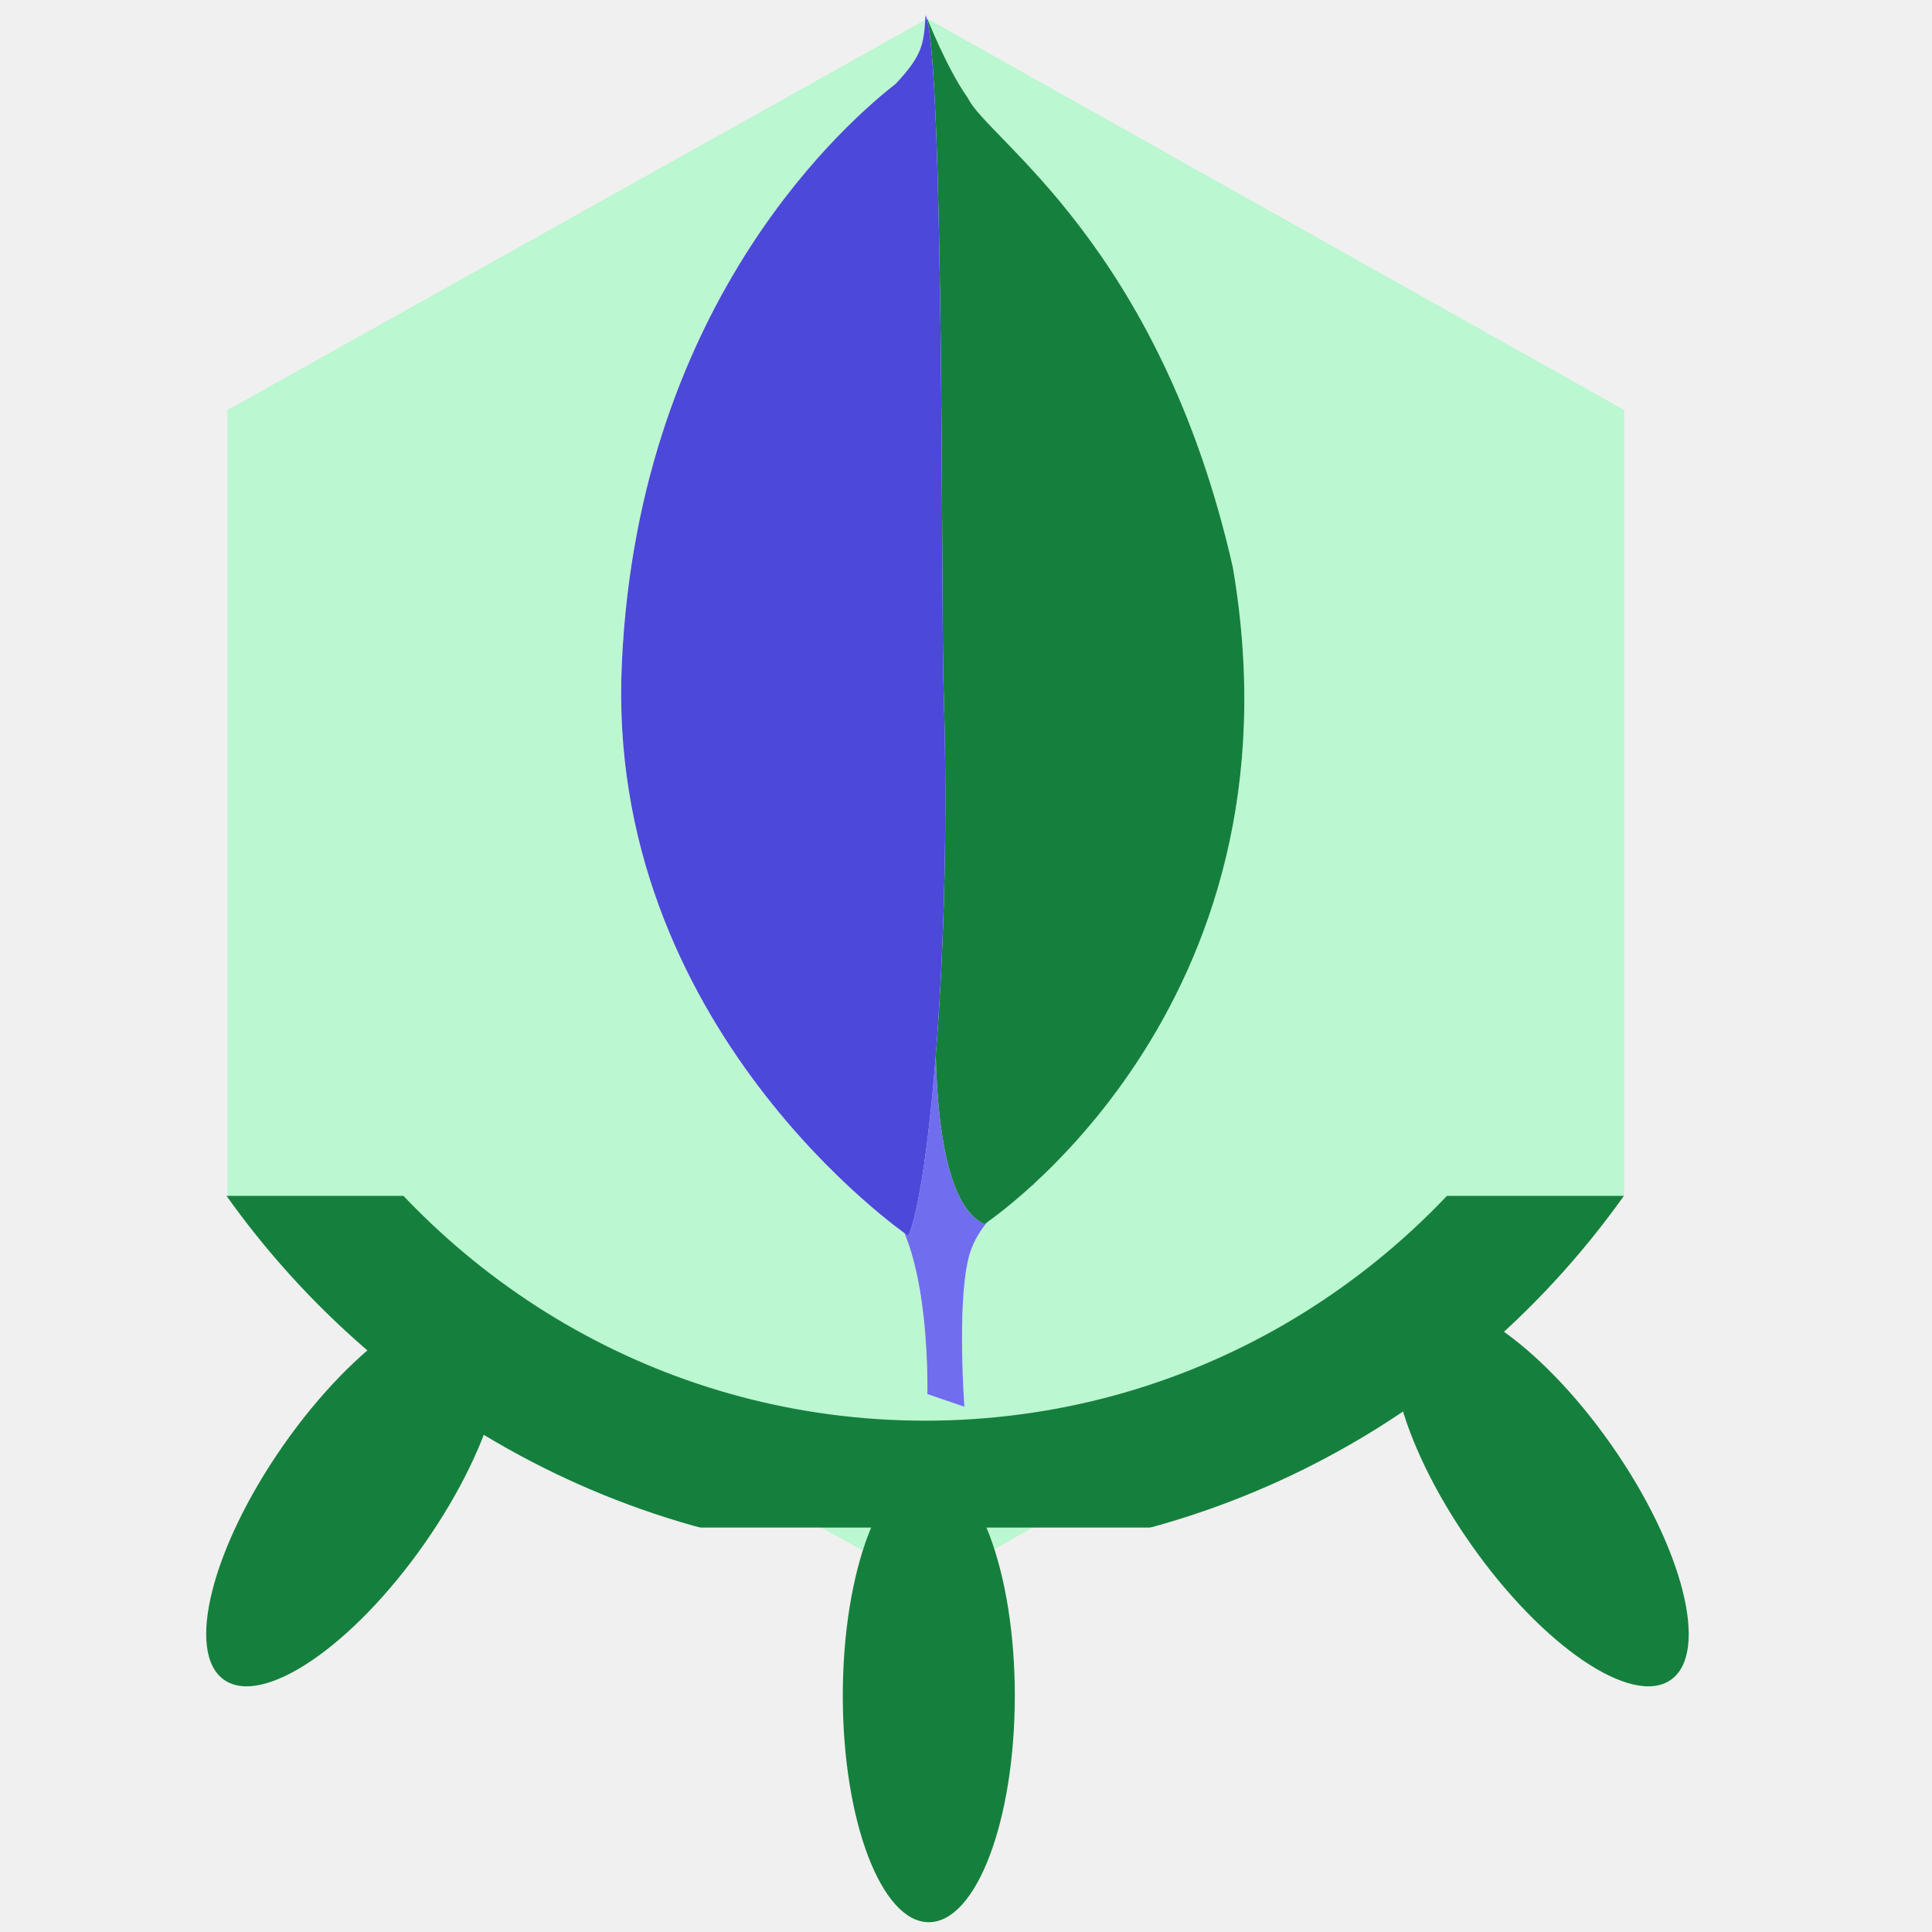
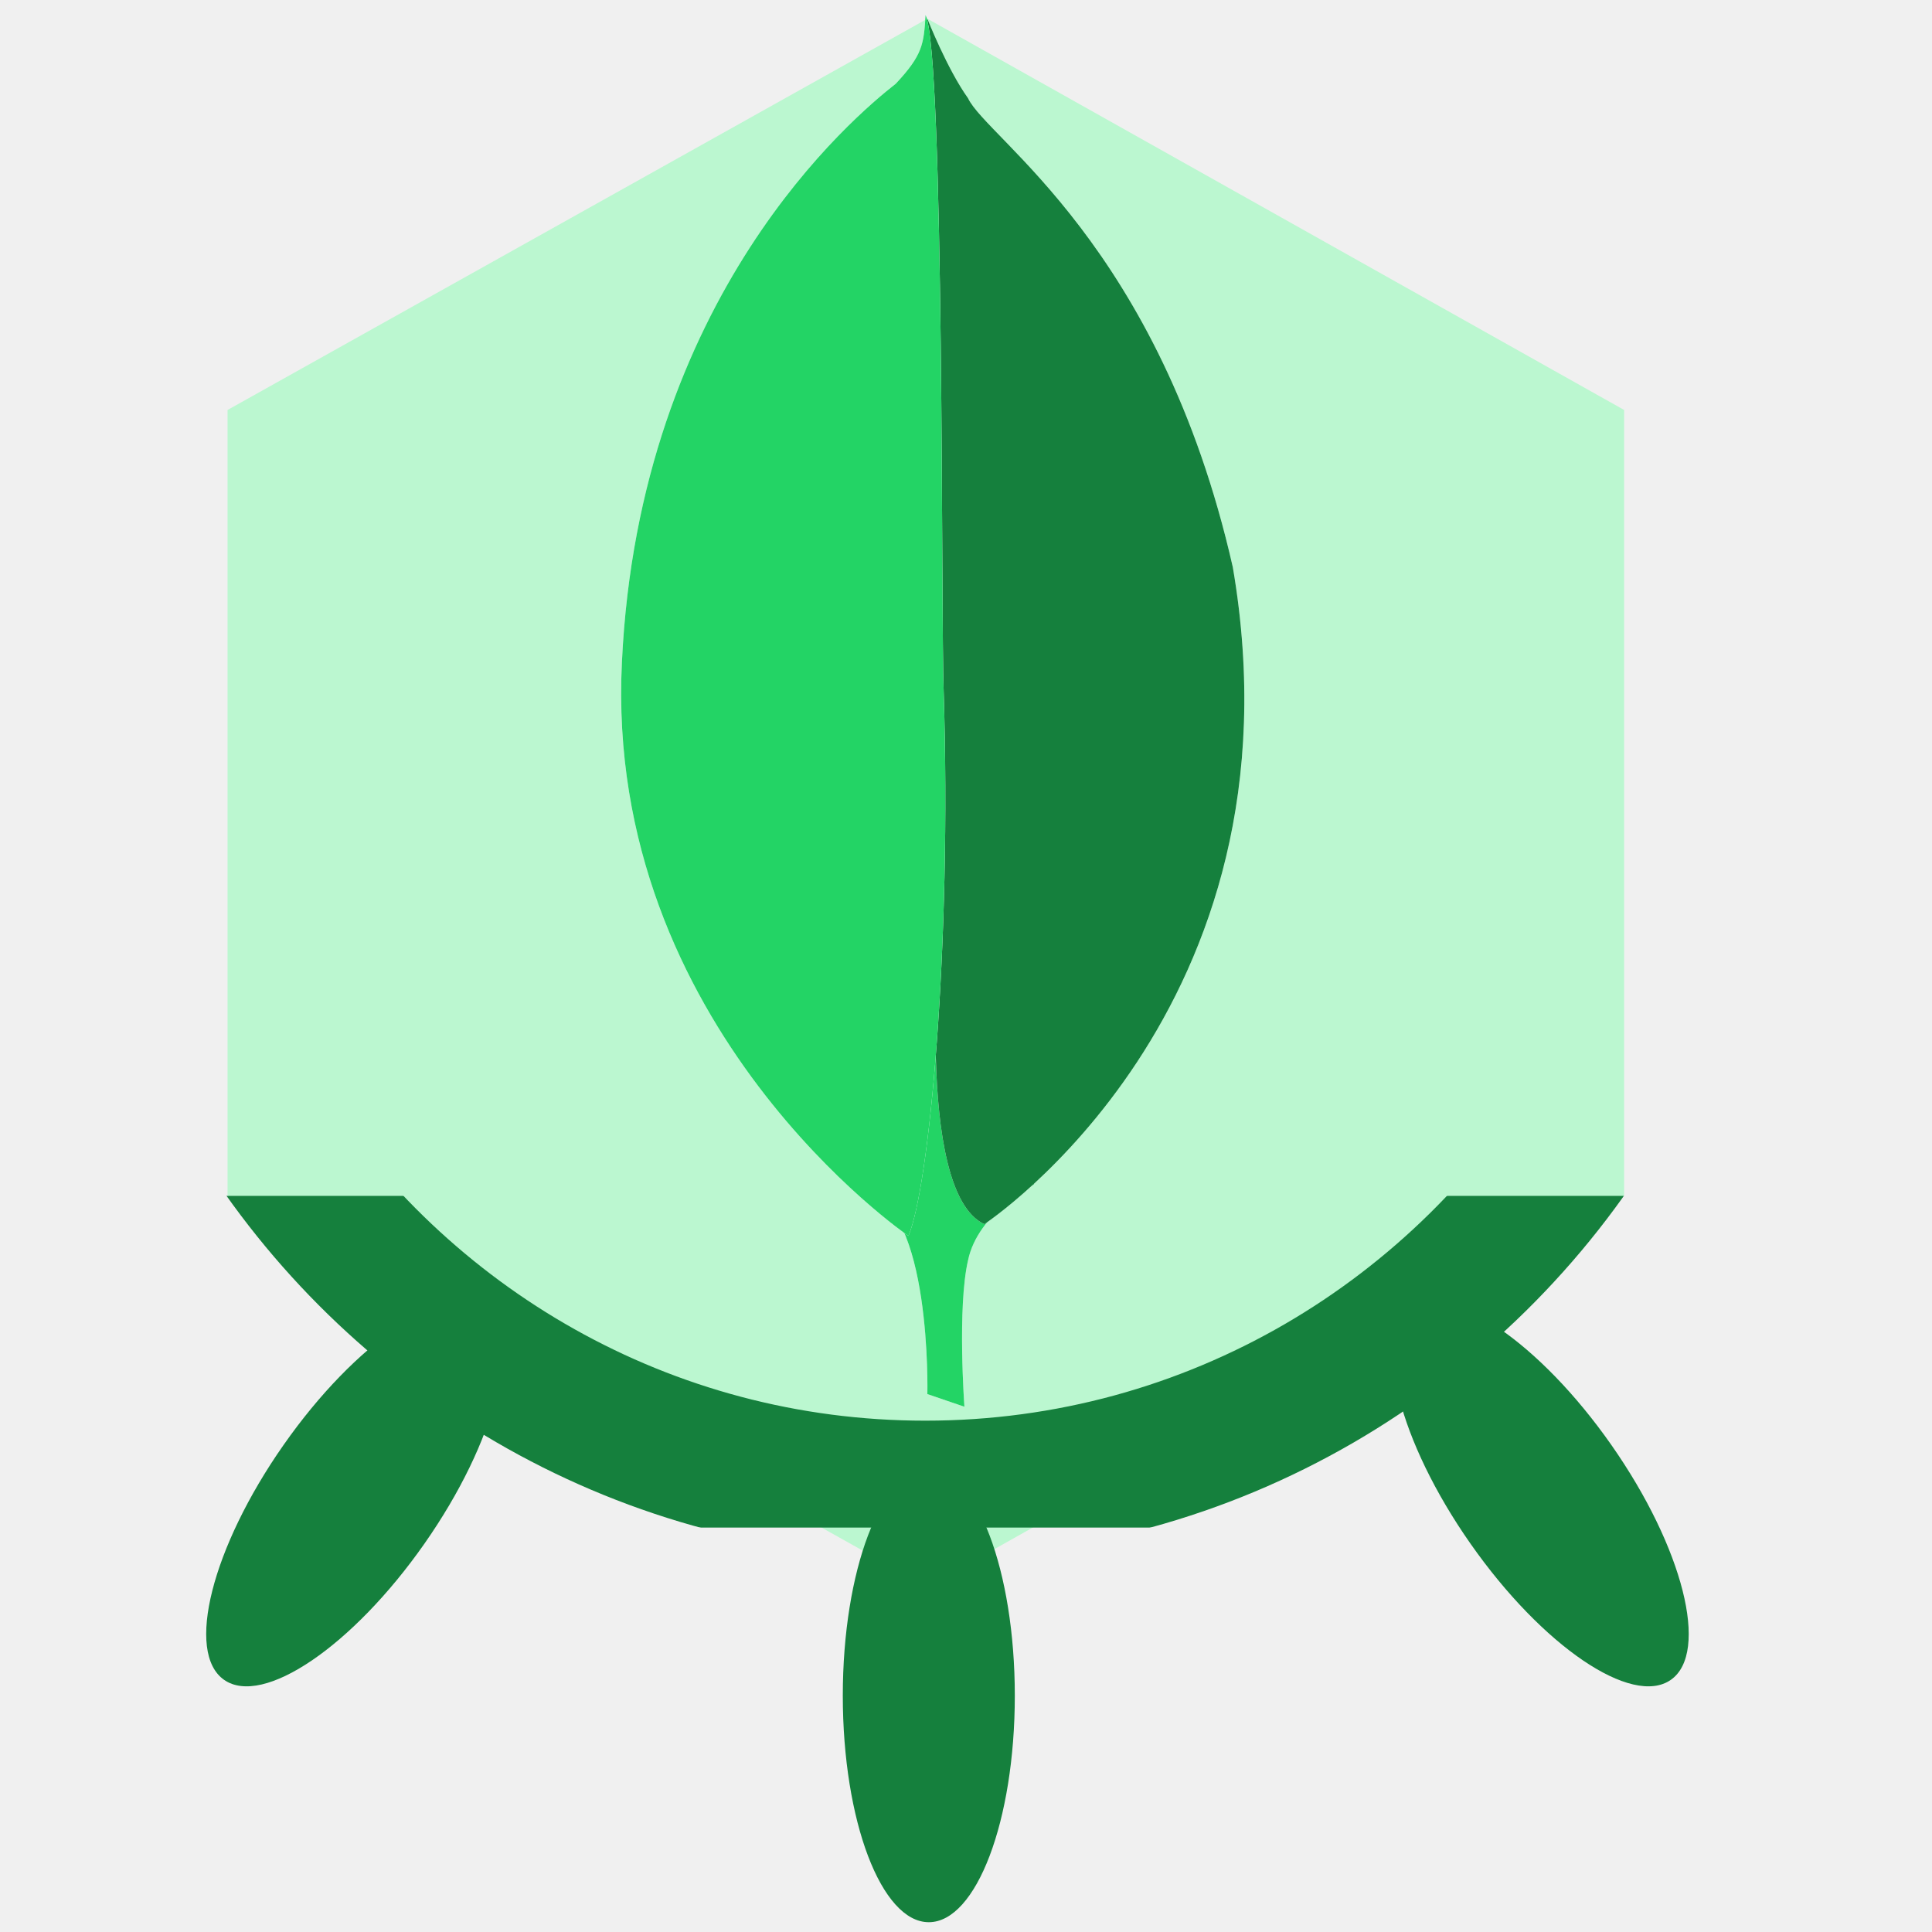
- <svg xmlns="http://www.w3.org/2000/svg" width="40" height="40" version="1.1" viewBox="0 0 40 40">
-   <defs>
+ <svg xmlns="http://www.w3.org/2000/svg" width="40" height="40" version="1.1" viewBox="0 0 40 40" id="svg315">
+   <defs id="defs269">
    <mask id="c" fill="#ffffff">
-       <path d="m0 0h313.3v159.86h-313.3z" fill="#fff" fill-rule="evenodd" />
+       <path d="m0 0h313.3v159.86h-313.3z" fill="#fff" fill-rule="evenodd" id="path266" />
    </mask>
  </defs>
  <mask id="a" fill="#ffffff">
-     <path d="m0 0h313.3v159.86h-313.3z" fill="#fff" fill-rule="evenodd" />
+     <path d="m0 0h313.3v159.86h-313.3z" fill="#fff" fill-rule="evenodd" id="path271" />
  </mask>
  <mask id="b" fill="#ffffff">
-     <path d="m0 0h313.3v159.86h-313.3z" fill="#fff" fill-rule="evenodd" />
+     <path d="m0 0h313.3v159.86h-313.3z" fill="#fff" fill-rule="evenodd" id="path274" />
  </mask>
-   <g transform="translate(.39981 .35404)">
-     <g transform="matrix(.49527 0 0 .49527 5.0758 3.2126)">
-       <g transform="matrix(1.7758,0,0,1.7758,-164.24,-70.425)">
-         <g transform="translate(96.564,87.836)" fill="#66ff9a" stroke-width="3.24">
-           <polygon class="st0" transform="matrix(.72255 0 0 .7031 -28.717 -125.97)" points="55.7 158 32.9 144.9 32.9 118.6 55.7 105.5 78.4 118.6 78.4 144.9" fill="#bbf7d0" />
+   <g transform="translate(.39981 .35404)" id="g299">
+     <g transform="matrix(.49527 0 0 .49527 5.0758 3.2126)" id="g297">
+       <g transform="matrix(1.7758,0,0,1.7758,-164.24,-70.425)" id="g295">
+         <g transform="translate(96.564,87.836)" fill="#66ff9a" stroke-width="3.24" id="g279">
+           <polygon class="st0" transform="matrix(.72255 0 0 .7031 -28.717 -125.97)" points="55.7 158 32.9 144.9 32.9 118.6 55.7 105.5 78.4 118.6 78.4 144.9" fill="#bbf7d0" id="polygon277" />
        </g>
-         <g transform="matrix(.15831 0 0 .15831 83.649 18.463)" fill="#005e20" fill-rule="evenodd">
-           <g transform="matrix(1.0777,0,0,-1.0777,-10.799,451.79)">
-             <g transform="matrix(.94489 0 0 .94489 8.6963 2.7018)" fill="#15803d" mask="url(#c)">
-               <path transform="rotate(35,137.93,151.55)" d="m203.46 95.688c6.936 0 12.559-14.809 12.559-33.077s-5.623-33.077-12.559-33.077-12.559 14.809-12.559 33.077 5.623 33.077 12.559 33.077z" />
-               <path transform="matrix(-.81915 .57358 .57358 .81915 58.085 47.705)" d="m30.142 95.688c6.936 0 12.559-14.809 12.559-33.077s-5.623-33.077-12.559-33.077c-6.936 0-12.559 14.809-12.559 33.077s5.623 33.077 12.559 33.077z" />
-               <path d="m153.24 119.95c-6.936 0-12.559-14.809-12.559-33.077s5.623-33.077 12.559-33.077c6.936 0 12.559 14.809 12.559 33.077s-5.623 33.077-12.559 33.077z" />
+         <g transform="matrix(.15831 0 0 .15831 83.649 18.463)" fill="#005e20" fill-rule="evenodd" id="g293">
+           <g transform="matrix(1.0777,0,0,-1.0777,-10.799,451.79)" id="g291">
+             <g transform="matrix(.94489 0 0 .94489 8.6963 2.7018)" fill="#15803d" mask="url(#c)" id="g287">
+               <path transform="rotate(35,137.93,151.55)" d="m203.46 95.688c6.936 0 12.559-14.809 12.559-33.077s-5.623-33.077-12.559-33.077-12.559 14.809-12.559 33.077 5.623 33.077 12.559 33.077z" id="path281" />
+               <path transform="matrix(-.81915 .57358 .57358 .81915 58.085 47.705)" d="m30.142 95.688c6.936 0 12.559-14.809 12.559-33.077s-5.623-33.077-12.559-33.077c-6.936 0-12.559 14.809-12.559 33.077s5.623 33.077 12.559 33.077z" id="path283" />
+               <path d="m153.24 119.95c-6.936 0-12.559-14.809-12.559-33.077s5.623-33.077 12.559-33.077c6.936 0 12.559 14.809 12.559 33.077s-5.623 33.077-12.559 33.077z" id="path285" />
            </g>
-             <path transform="matrix(.94489 0 0 .94489 8.6963 2.7018)" d="m251.47 173.1c-20.23-33.61-56.89-56.068-98.756-56.068-40.721 0-76.516 21.246-97.059 53.335" fill="none" mask="url(#c)" stroke="#15803d" stroke-width="19.999" />
+             <path transform="matrix(.94489 0 0 .94489 8.6963 2.7018)" d="m251.47 173.1c-20.23-33.61-56.89-56.068-98.756-56.068-40.721 0-76.516 21.246-97.059 53.335" fill="none" mask="url(#c)" stroke="#15803d" stroke-width="19.999" id="path289" />
          </g>
        </g>
      </g>
    </g>
  </g>
-   <g transform="translate(42.937 -2.1959)" stroke-width=".203">
-     <path d="m-22.97 31.321-0.767-0.262s0.094-3.91-1.31-4.191c-0.935-1.085 0.15-46.024 3.518-0.15 0 0-1.16 0.58-1.366 1.572-0.225 0.973-0.075 3.031-0.075 3.031z" fill="#fff" />
-     <path d="m-22.97 31.321-0.767-0.262s0.094-3.91-1.31-4.191c-0.935-1.085 0.15-46.024 3.518-0.15 0 0-1.16 0.58-1.366 1.572-0.225 0.973-0.075 3.031-0.075 3.031z" fill="#716def" />
-     <path d="m-22.558 27.541s6.717-4.415 5.145-13.602c-1.515-6.679-5.089-8.868-5.482-9.71-0.43-0.599-0.842-1.646-0.842-1.646l0.281 18.578c0 0.019-0.58 5.688 0.898 6.38" fill="#fff" />
-     <path d="m-22.558 27.541s6.717-4.415 5.145-13.602c-1.515-6.679-5.089-8.868-5.482-9.71-0.43-0.599-0.842-1.646-0.842-1.646l0.281 18.578c0 0.019-0.58 5.688 0.898 6.38" fill="#15803d" />
-     <path d="m-24.13 27.784s-6.305-4.303-5.931-11.88c0.355-7.577 4.808-11.3 5.669-11.974 0.561-0.599 0.58-0.823 0.618-1.422 0.393 0.842 0.318 12.591 0.374 13.976 0.168 5.332-0.299 10.29-0.729 11.3z" fill="#fff" />
-     <path d="m-24.13 27.784s-6.305-4.303-5.931-11.88c0.355-7.577 4.808-11.3 5.669-11.974 0.561-0.599 0.58-0.823 0.618-1.422 0.393 0.842 0.318 12.591 0.374 13.976 0.168 5.332-0.299 10.29-0.729 11.3z" fill="#4c48d9" />
+   <g transform="translate(42.93712,-2.19587)" stroke-width="0.203" id="g313">
+     <path d="m -22.97,31.321 -0.767,-0.262 c 0,0 0.094,-3.91 -1.31,-4.191 -0.935,-1.085 0.15,-46.024 3.518,-0.15 0,0 -1.16,0.58 -1.366,1.572 -0.225,0.973 -0.075,3.031 -0.075,3.031 z" fill="#ffffff" id="path301" />
+     <path d="m -22.97,31.321 -0.767,-0.262 c 0,0 0.094,-3.91 -1.31,-4.191 -0.935,-1.085 0.15,-46.024 3.518,-0.15 0,0 -1.16,0.58 -1.366,1.572 -0.225,0.973 -0.075,3.031 -0.075,3.031 z" fill="#716def" id="path303" style="fill:#23d465;fill-opacity:1" />
+     <path d="m -22.558,27.541 c 0,0 6.717,-4.415 5.145,-13.602 -1.515,-6.679 -5.089,-8.868 -5.482,-9.71 -0.43,-0.599 -0.842,-1.646 -0.842,-1.646 l 0.281,18.578 c 0,0.019 -0.58,5.688 0.898,6.38" fill="#ffffff" id="path305" />
+     <path d="m -22.558,27.541 c 0,0 6.717,-4.415 5.145,-13.602 -1.515,-6.679 -5.089,-8.868 -5.482,-9.71 -0.43,-0.599 -0.842,-1.646 -0.842,-1.646 l 0.281,18.578 c 0,0.019 -0.58,5.688 0.898,6.38" fill="#15803d" id="path307" />
+     <path d="m -24.13,27.784 c 0,0 -6.305,-4.303 -5.931,-11.88 0.355,-7.577 4.808,-11.3 5.669,-11.974 0.561,-0.599 0.58,-0.823 0.618,-1.422 0.393,0.842 0.318,12.591 0.374,13.976 0.168,5.332 -0.299,10.29 -0.729,11.3 z" fill="#ffffff" id="path309" />
+     <path d="m -24.13,27.784 c 0,0 -6.305,-4.303 -5.931,-11.88 0.355,-7.577 4.808,-11.3 5.669,-11.974 0.561,-0.599 0.58,-0.823 0.618,-1.422 0.393,0.842 0.318,12.591 0.374,13.976 0.168,5.332 -0.299,10.29 -0.729,11.3 z" fill="#4c48d9" id="path311" style="fill:#23d465;fill-opacity:1" />
  </g>
</svg>
